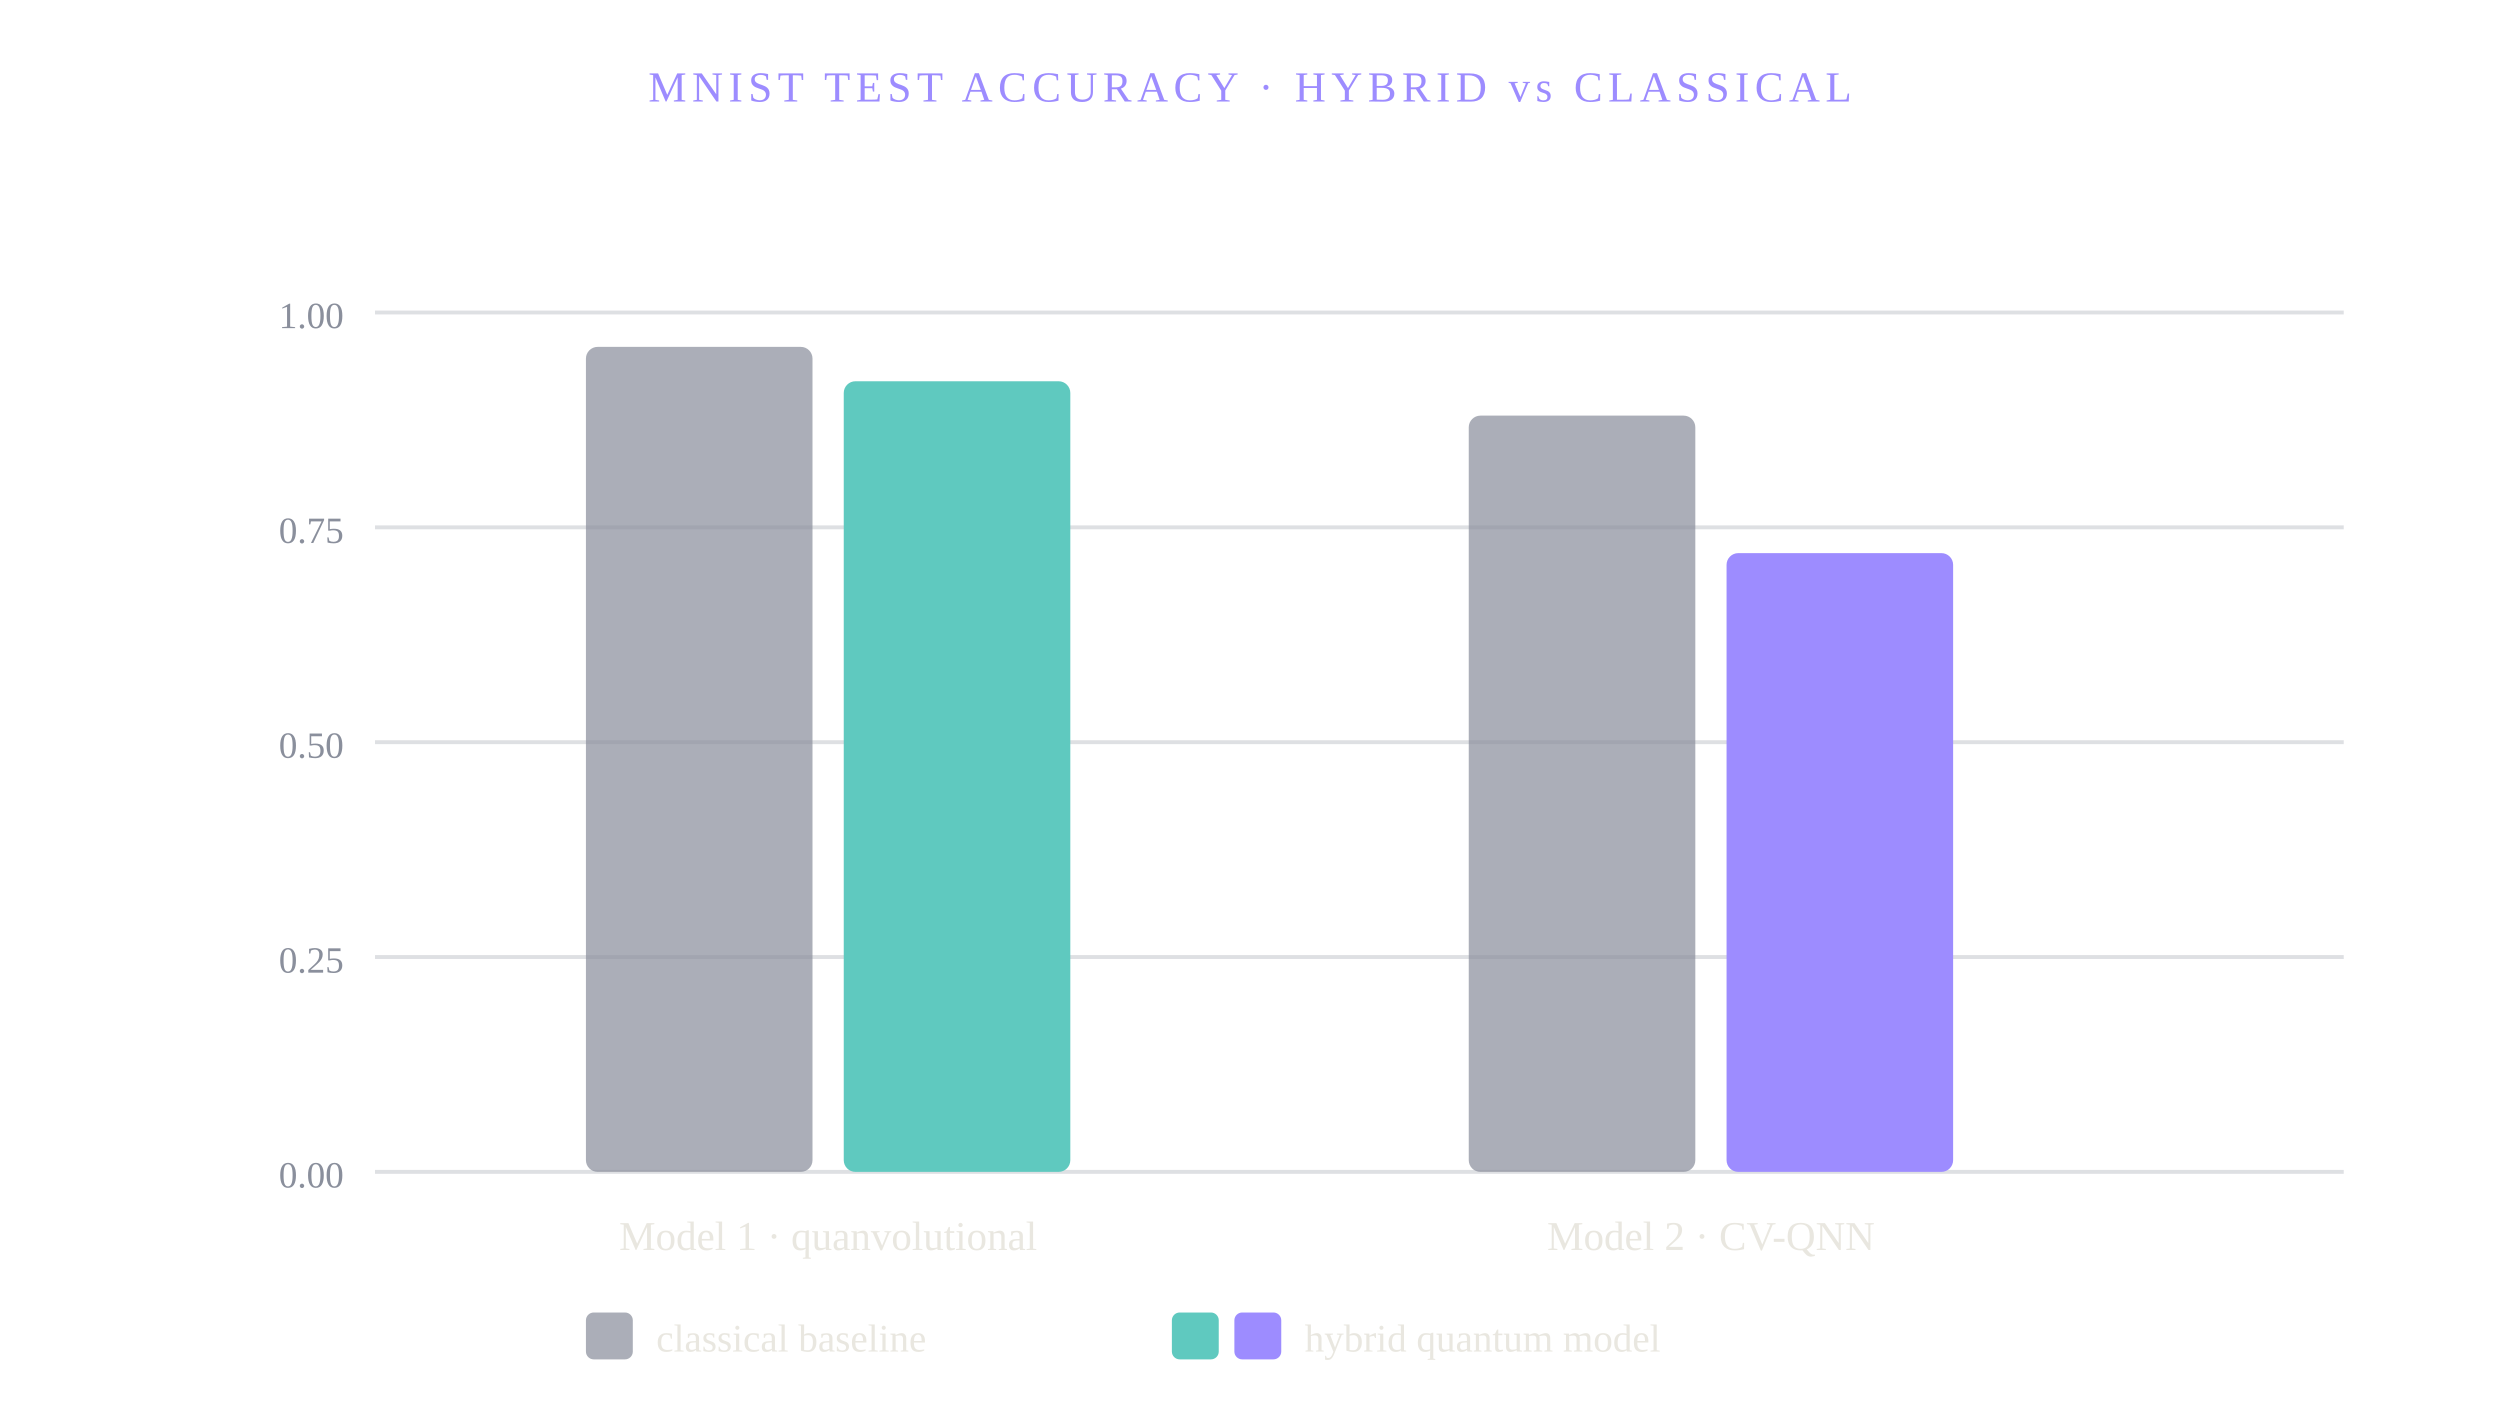
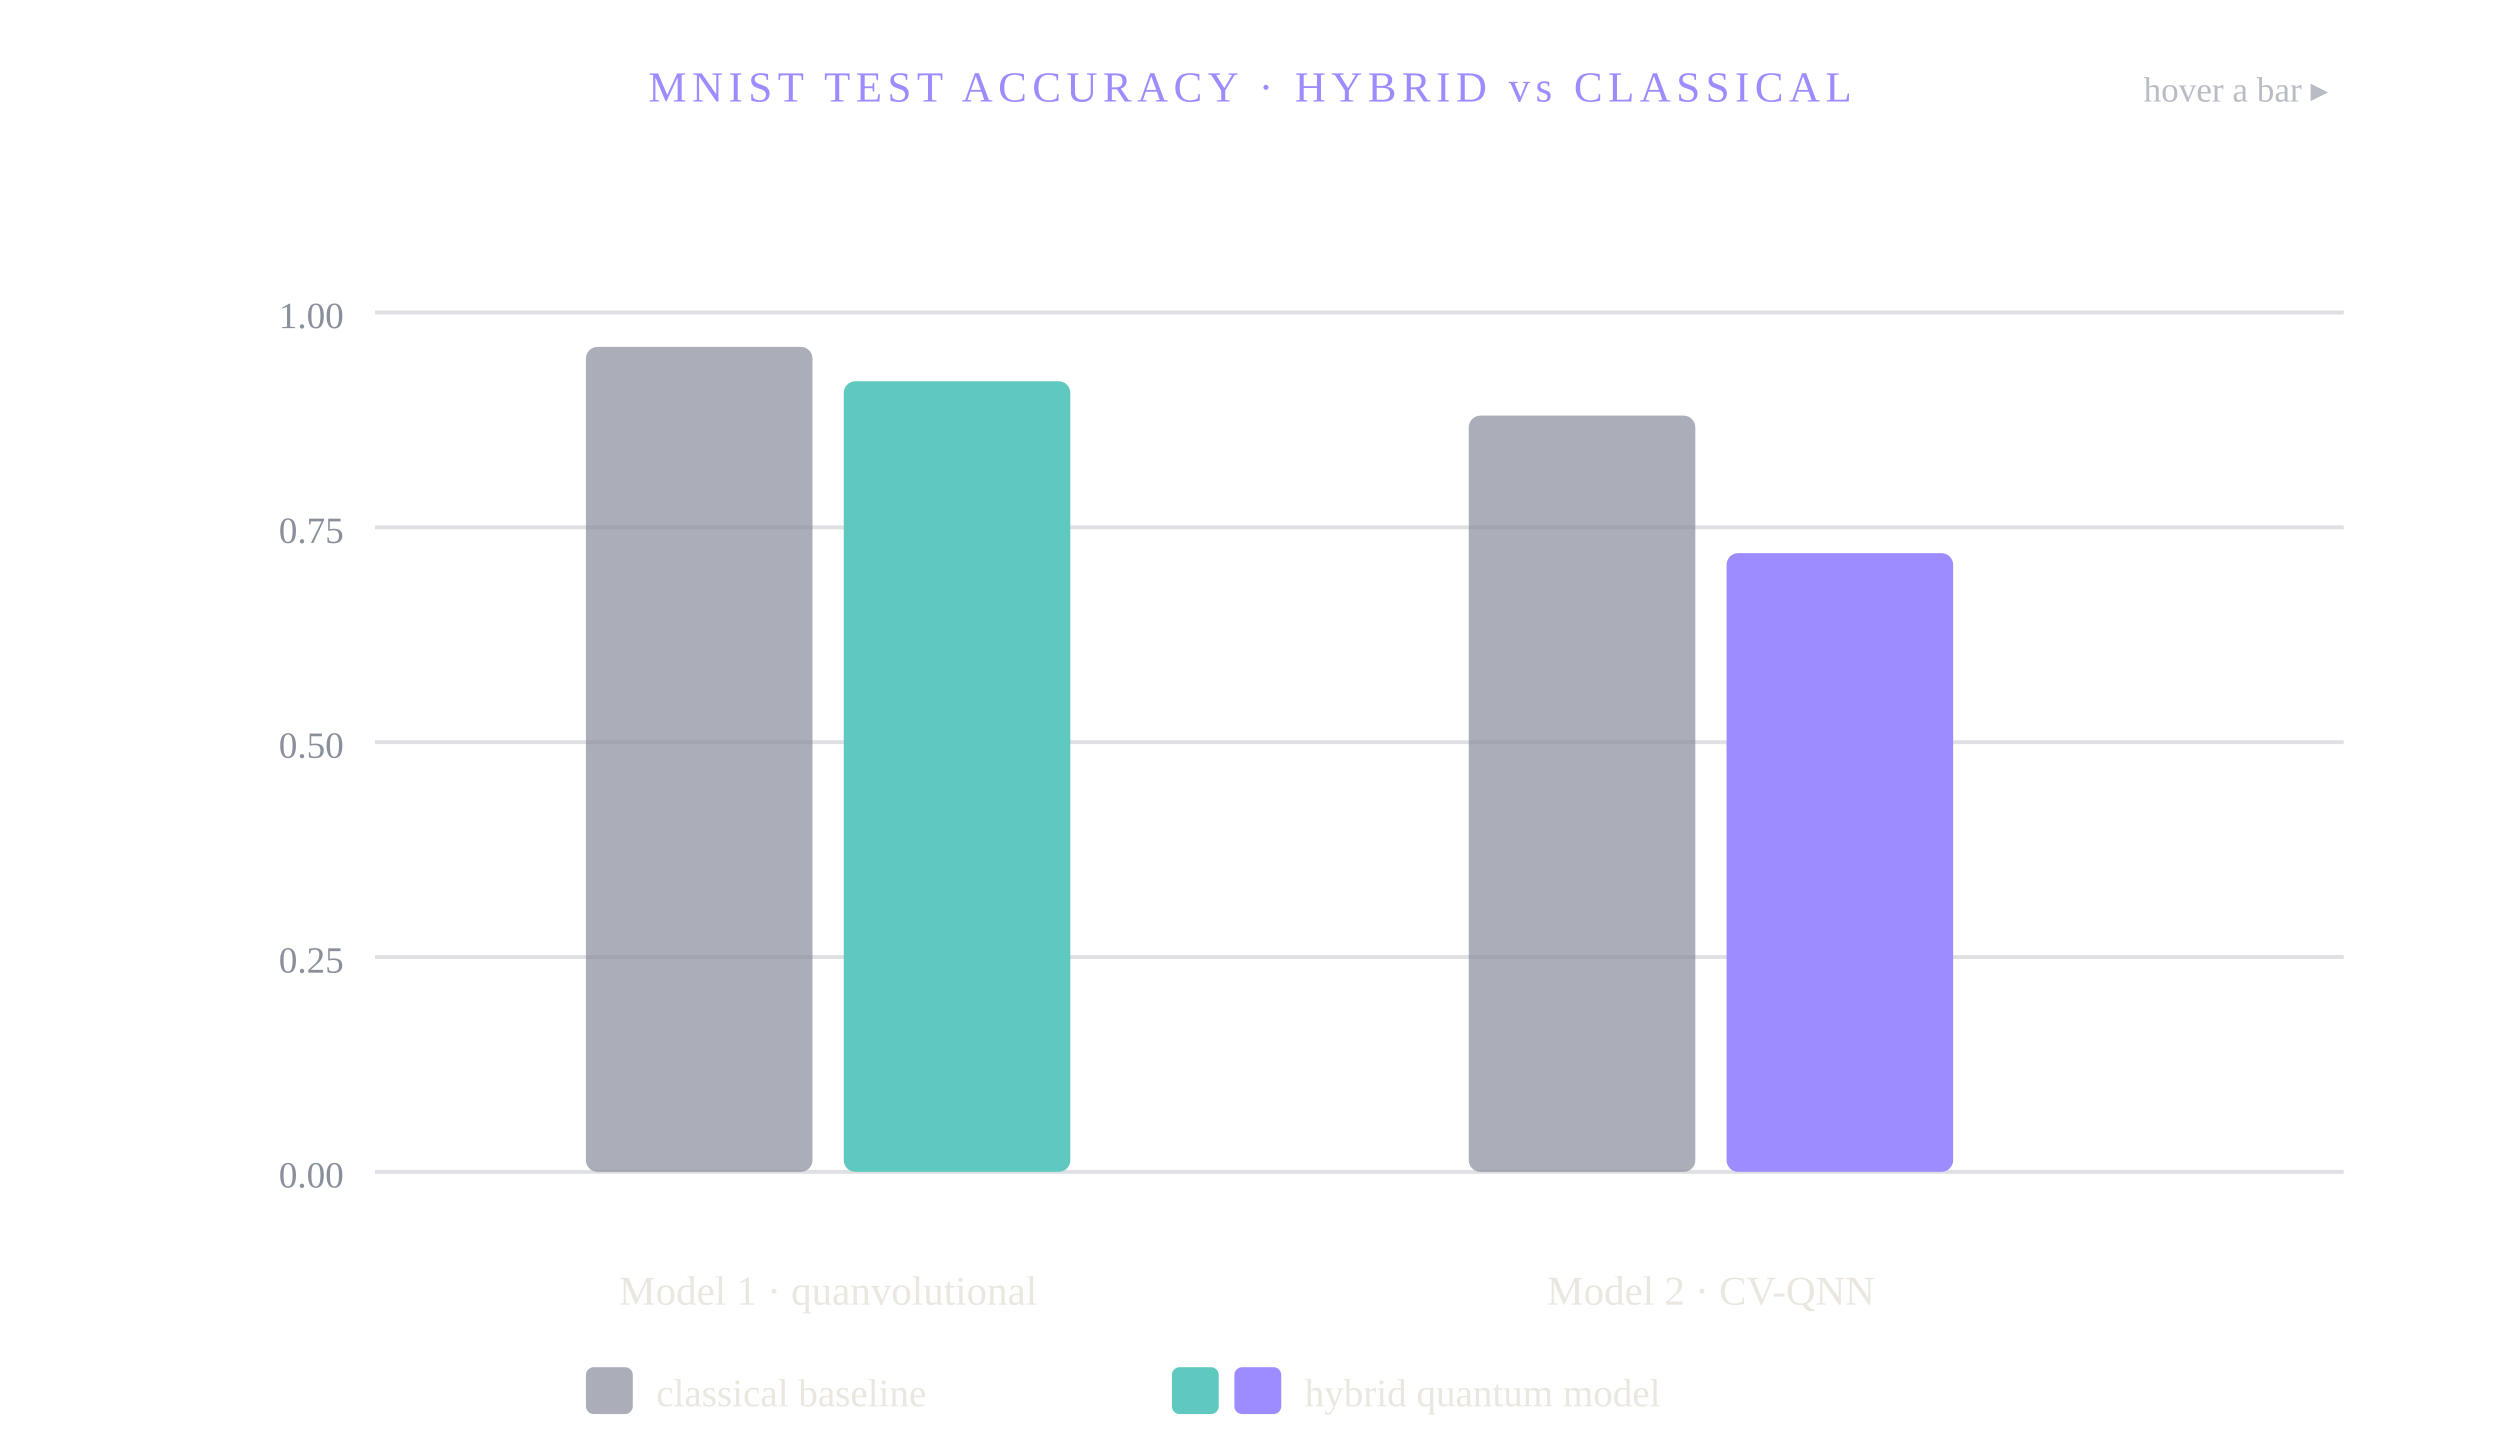
- <svg xmlns="http://www.w3.org/2000/svg" viewBox="0 0 640 360" role="img" aria-labelledby="qres-t qres-d">
+ <svg xmlns="http://www.w3.org/2000/svg" viewBox="0 0 640 372" role="img" aria-labelledby="qres-t qres-d">
  <style>
    @keyframes qres-grow { from{transform:scaleY(0)} to{transform:scaleY(1)} }
    .qres-bar{ transform-box:fill-box; transform-origin:bottom; animation:qres-grow 1.1s cubic-bezier(.2,.7,.3,1) both; }
    .qres-b2{animation-delay:.14s}.qres-b3{animation-delay:.28s}.qres-b4{animation-delay:.42s}
    .qres-lab{ opacity:0; animation:qres-fade .5s ease-out forwards; }
    @keyframes qres-fade{ to{opacity:1} }
    .qres-l1{animation-delay:.7s}.qres-l2{animation-delay:.84s}.qres-l3{animation-delay:.98s}.qres-l4{animation-delay:1.12s}
+     /* interactive (zero-JS): hover or keyboard-focus a column to isolate it */
+     .qres-col{ cursor:pointer; transition:opacity .2s ease; }
+     .qres-col:focus{ outline:none; }
+     .qres-hit{ fill:transparent; }
+     svg:hover .qres-col:not(:hover),
+     svg:focus-within .qres-col:not(:focus-within){ opacity:.35; }
+     .qres-col:hover .qres-rect,
+     .qres-col:focus-within .qres-rect{ stroke:var(--color-ink,#e9e7e0); stroke-width:1.5; }
+     .qres-note{ opacity:0; transition:opacity .18s ease; }
+     .qres-col:hover .qres-note,
+     .qres-col:focus-within .qres-note{ opacity:1; }
+     .qres-hint{ opacity:.6; }
+     svg:hover .qres-hint,
+     svg:focus-within .qres-hint{ opacity:0; transition:opacity .2s ease; }
    @media (prefers-reduced-motion: reduce){ *{animation:none!important} .qres-bar{transform:none!important} .qres-lab{opacity:1!important} }
  </style>
  <g style="font-family:var(--font-mono,'IBM Plex Mono',ui-monospace,monospace)" fill="var(--color-ink,#e9e7e0)" font-size="12">
    <text x="320" y="26" text-anchor="middle" font-size="11" letter-spacing="1.4" fill="var(--color-q1,#9d8cff)">MNIST TEST ACCURACY · HYBRID vs CLASSICAL</text>
    <g stroke="var(--color-muted,#8a8f9c)" stroke-width="1" opacity="0.28">
      <line x1="96" y1="300" x2="600" y2="300" />
      <line x1="96" y1="245" x2="600" y2="245" />
      <line x1="96" y1="190" x2="600" y2="190" />
      <line x1="96" y1="135" x2="600" y2="135" />
      <line x1="96" y1="80" x2="600" y2="80" />
    </g>
    <g font-size="9.5" fill="var(--color-muted,#8a8f9c)" text-anchor="end">
      <text x="88" y="304">0.00</text>
      <text x="88" y="249">0.25</text>
      <text x="88" y="194">0.50</text>
      <text x="88" y="139">0.75</text>
      <text x="88" y="84">1.00</text>
    </g>
-     <rect class="qres-bar qres-b1" x="150" y="88.8" width="58" height="211.2" rx="3" fill="var(--color-muted,#8a8f9c)" opacity="0.72" />
-     <rect class="qres-bar qres-b2" x="216" y="97.6" width="58" height="202.4" rx="3" fill="var(--color-q0,#5fc9bf)" />
-     <text class="qres-lab qres-l1" x="179" y="80" text-anchor="middle" font-size="11" fill="var(--color-muted,#8a8f9c)">0.96</text>
-     <text class="qres-lab qres-l2" x="245" y="88" text-anchor="middle" font-size="11" fill="var(--color-q0,#5fc9bf)">0.92</text>
-     <rect class="qres-bar qres-b3" x="376" y="106.4" width="58" height="193.6" rx="3" fill="var(--color-muted,#8a8f9c)" opacity="0.72" />
-     <rect class="qres-bar qres-b4" x="442" y="141.6" width="58" height="158.4" rx="3" fill="var(--color-q1,#9d8cff)" />
-     <text class="qres-lab qres-l3" x="405" y="98" text-anchor="middle" font-size="11" fill="var(--color-muted,#8a8f9c)">0.88</text>
-     <text class="qres-lab qres-l4" x="471" y="133" text-anchor="middle" font-size="11" fill="var(--color-q1,#9d8cff)">0.72</text>
-     <text x="212" y="320" text-anchor="middle" font-size="10.5">Model 1 · quanvolutional</text>
-     <text x="438" y="320" text-anchor="middle" font-size="10.5">Model 2 · CV-QNN</text>
+     <g class="qres-col" tabindex="0" role="group" aria-label="Model 1 classical baseline, 0.96 test accuracy">
+       <rect class="qres-hit" x="150" y="70" width="58" height="238" />
+       <rect class="qres-bar qres-b1 qres-rect" x="150" y="88.8" width="58" height="211.2" rx="3" fill="var(--color-muted,#8a8f9c)" opacity="0.72" />
+       <text class="qres-lab qres-l1" x="179" y="80" text-anchor="middle" font-size="11" fill="var(--color-muted,#8a8f9c)">0.96</text>
+       <text class="qres-note" x="179" y="316" text-anchor="middle" font-size="9" fill="var(--color-muted,#8a8f9c)">baseline</text>
+     </g>
+     <g class="qres-col" tabindex="0" role="group" aria-label="Model 1 quanvolutional hybrid, 0.92 test accuracy, 0.04 below baseline">
+       <rect class="qres-hit" x="216" y="70" width="58" height="238" />
+       <rect class="qres-bar qres-b2 qres-rect" x="216" y="97.6" width="58" height="202.4" rx="3" fill="var(--color-q0,#5fc9bf)" />
+       <text class="qres-lab qres-l2" x="245" y="88" text-anchor="middle" font-size="11" fill="var(--color-q0,#5fc9bf)">0.92</text>
+       <text class="qres-note" x="245" y="316" text-anchor="middle" font-size="9" fill="var(--color-q0,#5fc9bf)">−0.04 gap</text>
+     </g>
+     <g class="qres-col" tabindex="0" role="group" aria-label="Model 2 classical baseline, 0.88 test accuracy">
+       <rect class="qres-hit" x="376" y="70" width="58" height="238" />
+       <rect class="qres-bar qres-b3 qres-rect" x="376" y="106.4" width="58" height="193.6" rx="3" fill="var(--color-muted,#8a8f9c)" opacity="0.72" />
+       <text class="qres-lab qres-l3" x="405" y="98" text-anchor="middle" font-size="11" fill="var(--color-muted,#8a8f9c)">0.88</text>
+       <text class="qres-note" x="405" y="316" text-anchor="middle" font-size="9" fill="var(--color-muted,#8a8f9c)">baseline</text>
+     </g>
+     <g class="qres-col" tabindex="0" role="group" aria-label="Model 2 continuous-variable hybrid, 0.72 test accuracy, 0.16 below baseline">
+       <rect class="qres-hit" x="442" y="70" width="58" height="238" />
+       <rect class="qres-bar qres-b4 qres-rect" x="442" y="141.6" width="58" height="158.4" rx="3" fill="var(--color-q1,#9d8cff)" />
+       <text class="qres-lab qres-l4" x="471" y="133" text-anchor="middle" font-size="11" fill="var(--color-q1,#9d8cff)">0.72</text>
+       <text class="qres-note" x="471" y="316" text-anchor="middle" font-size="9" fill="var(--color-q1,#9d8cff)">−0.16 gap</text>
+     </g>
+     <text x="212" y="334" text-anchor="middle" font-size="10.5">Model 1 · quanvolutional</text>
+     <text x="438" y="334" text-anchor="middle" font-size="10.5">Model 2 · CV-QNN</text>
    <g font-size="10">
-       <rect x="150" y="336" width="12" height="12" rx="2" fill="var(--color-muted,#8a8f9c)" opacity="0.72" />
-       <text x="168" y="346">classical baseline</text>
-       <rect x="300" y="336" width="12" height="12" rx="2" fill="var(--color-q0,#5fc9bf)" />
-       <rect x="316" y="336" width="12" height="12" rx="2" fill="var(--color-q1,#9d8cff)" />
-       <text x="334" y="346">hybrid quantum model</text>
+       <rect x="150" y="350" width="12" height="12" rx="2" fill="var(--color-muted,#8a8f9c)" opacity="0.72" />
+       <text x="168" y="360">classical baseline</text>
+       <rect x="300" y="350" width="12" height="12" rx="2" fill="var(--color-q0,#5fc9bf)" />
+       <rect x="316" y="350" width="12" height="12" rx="2" fill="var(--color-q1,#9d8cff)" />
+       <text x="334" y="360">hybrid quantum model</text>
    </g>
+     <text class="qres-hint" x="596" y="26" text-anchor="end" font-size="9" fill="var(--color-muted,#8a8f9c)">hover a bar ▸</text>
  </g>
</svg>
